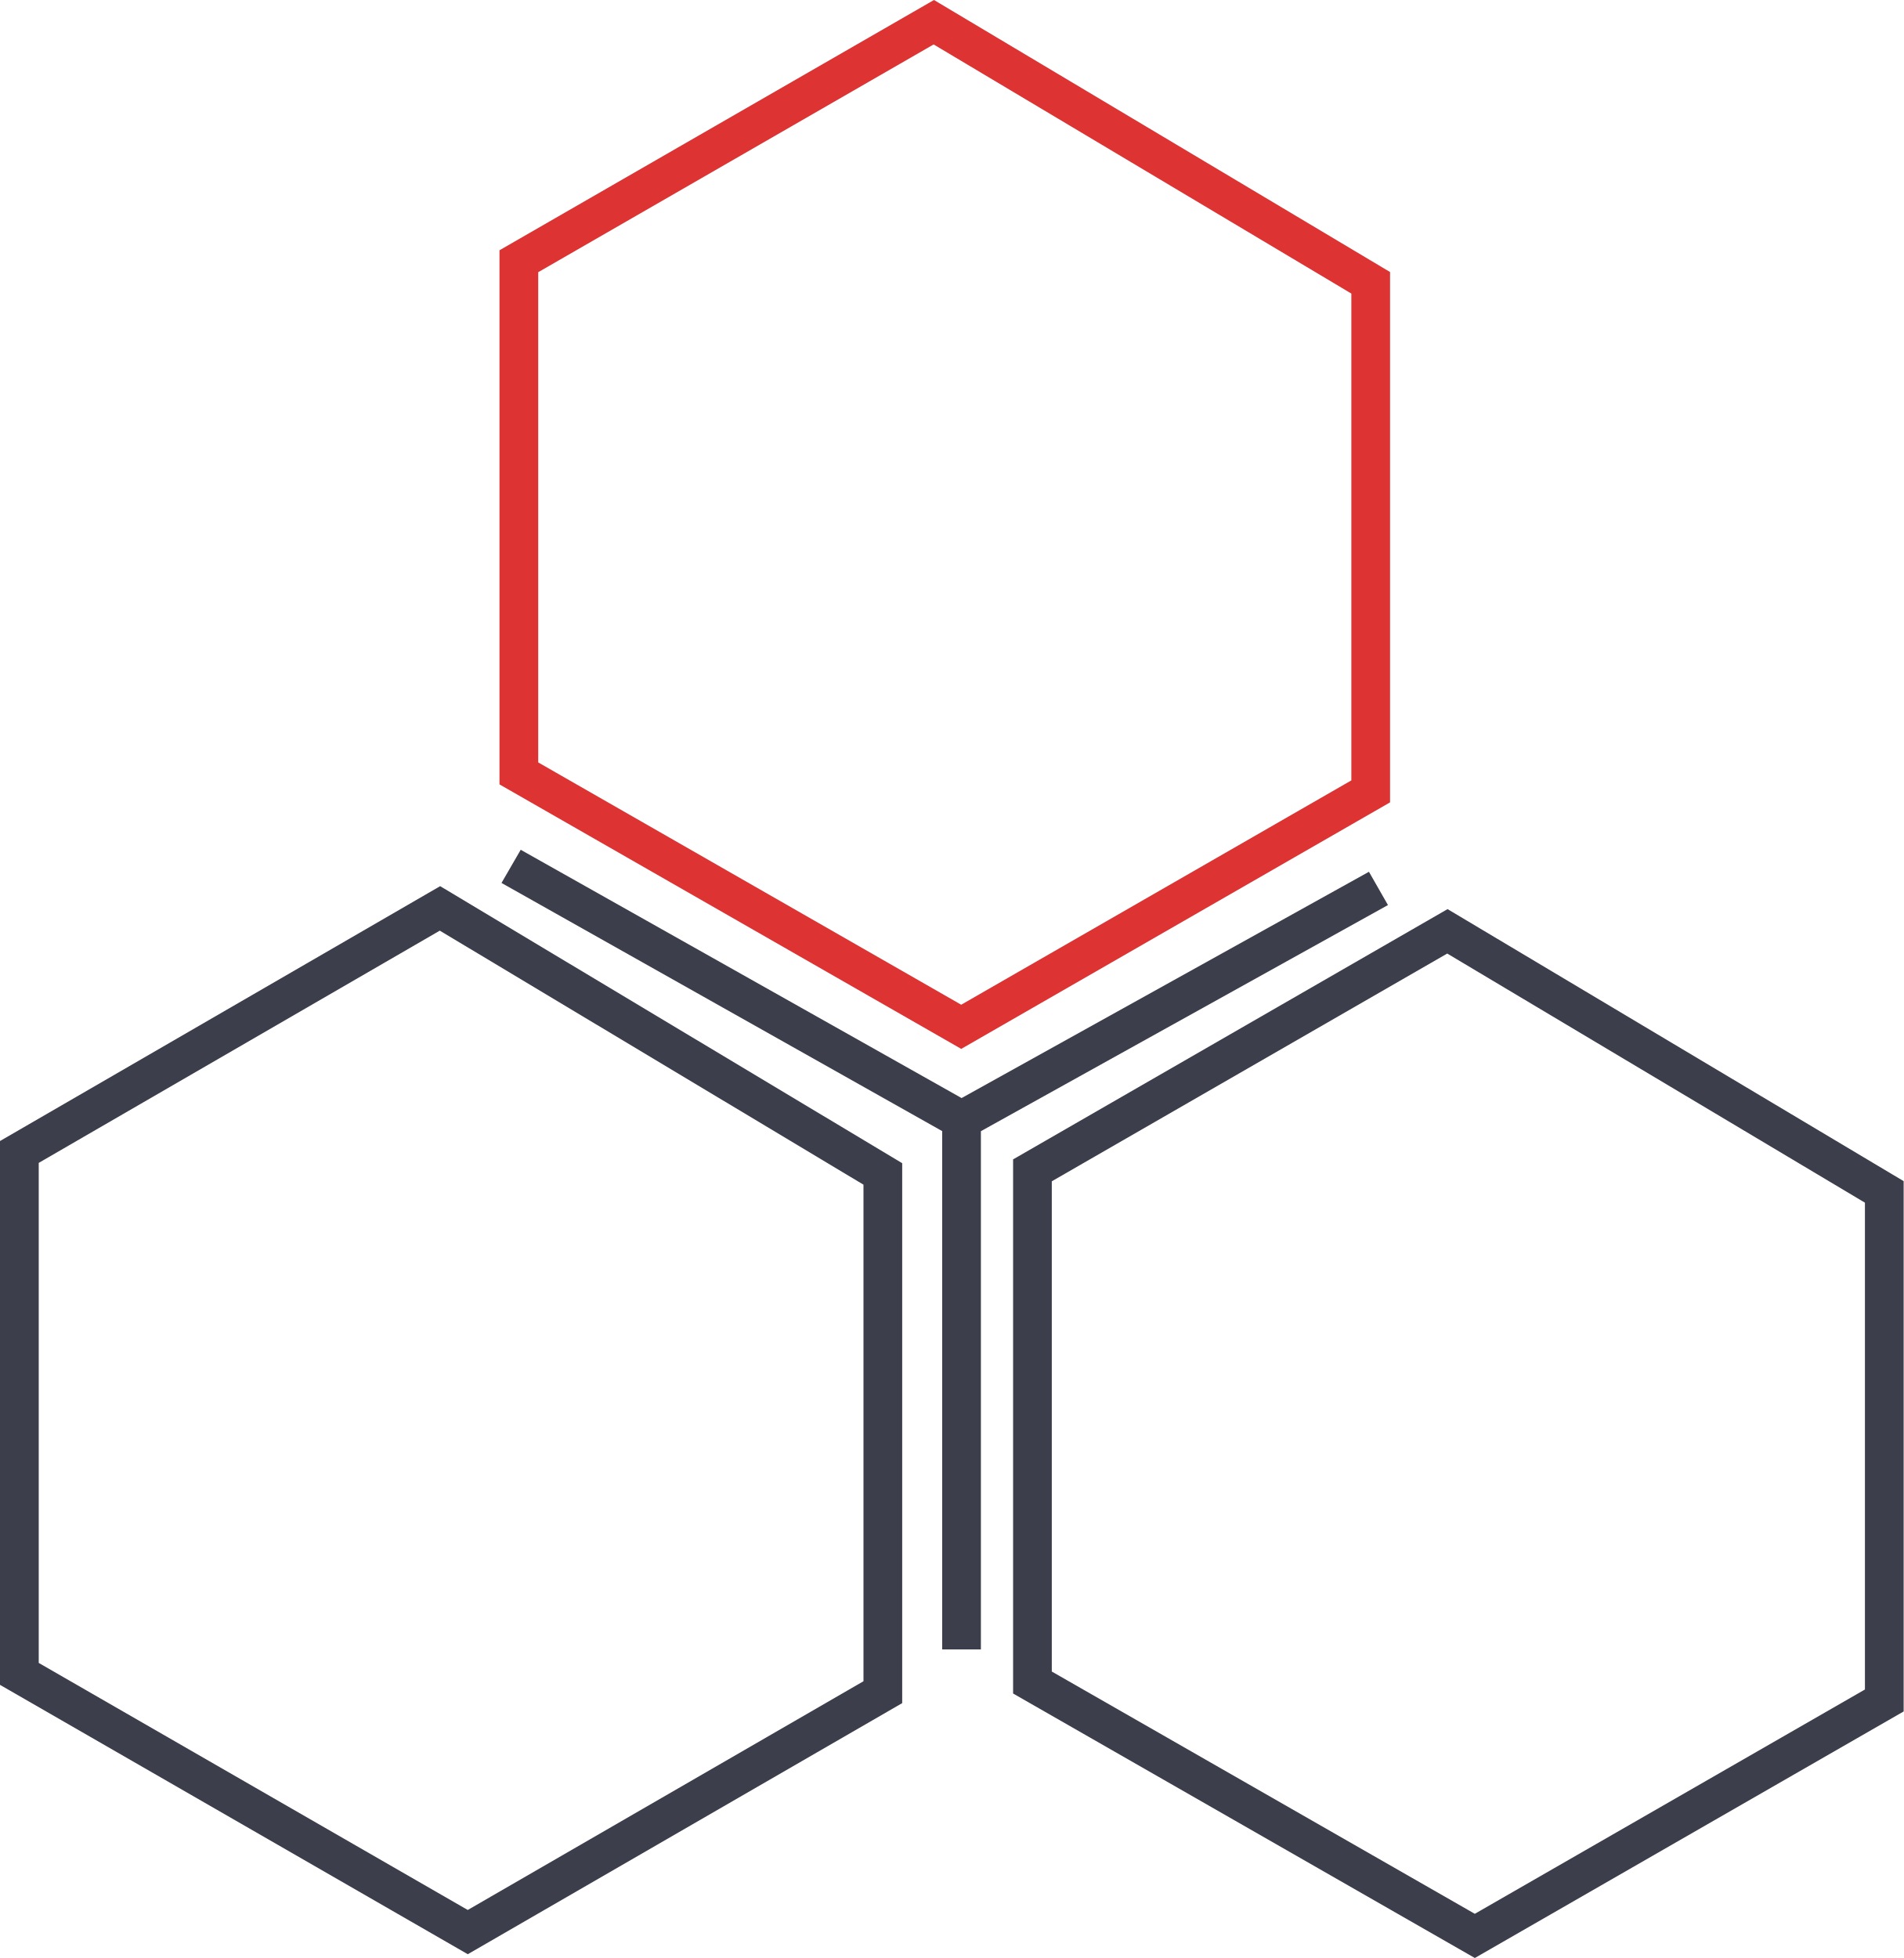
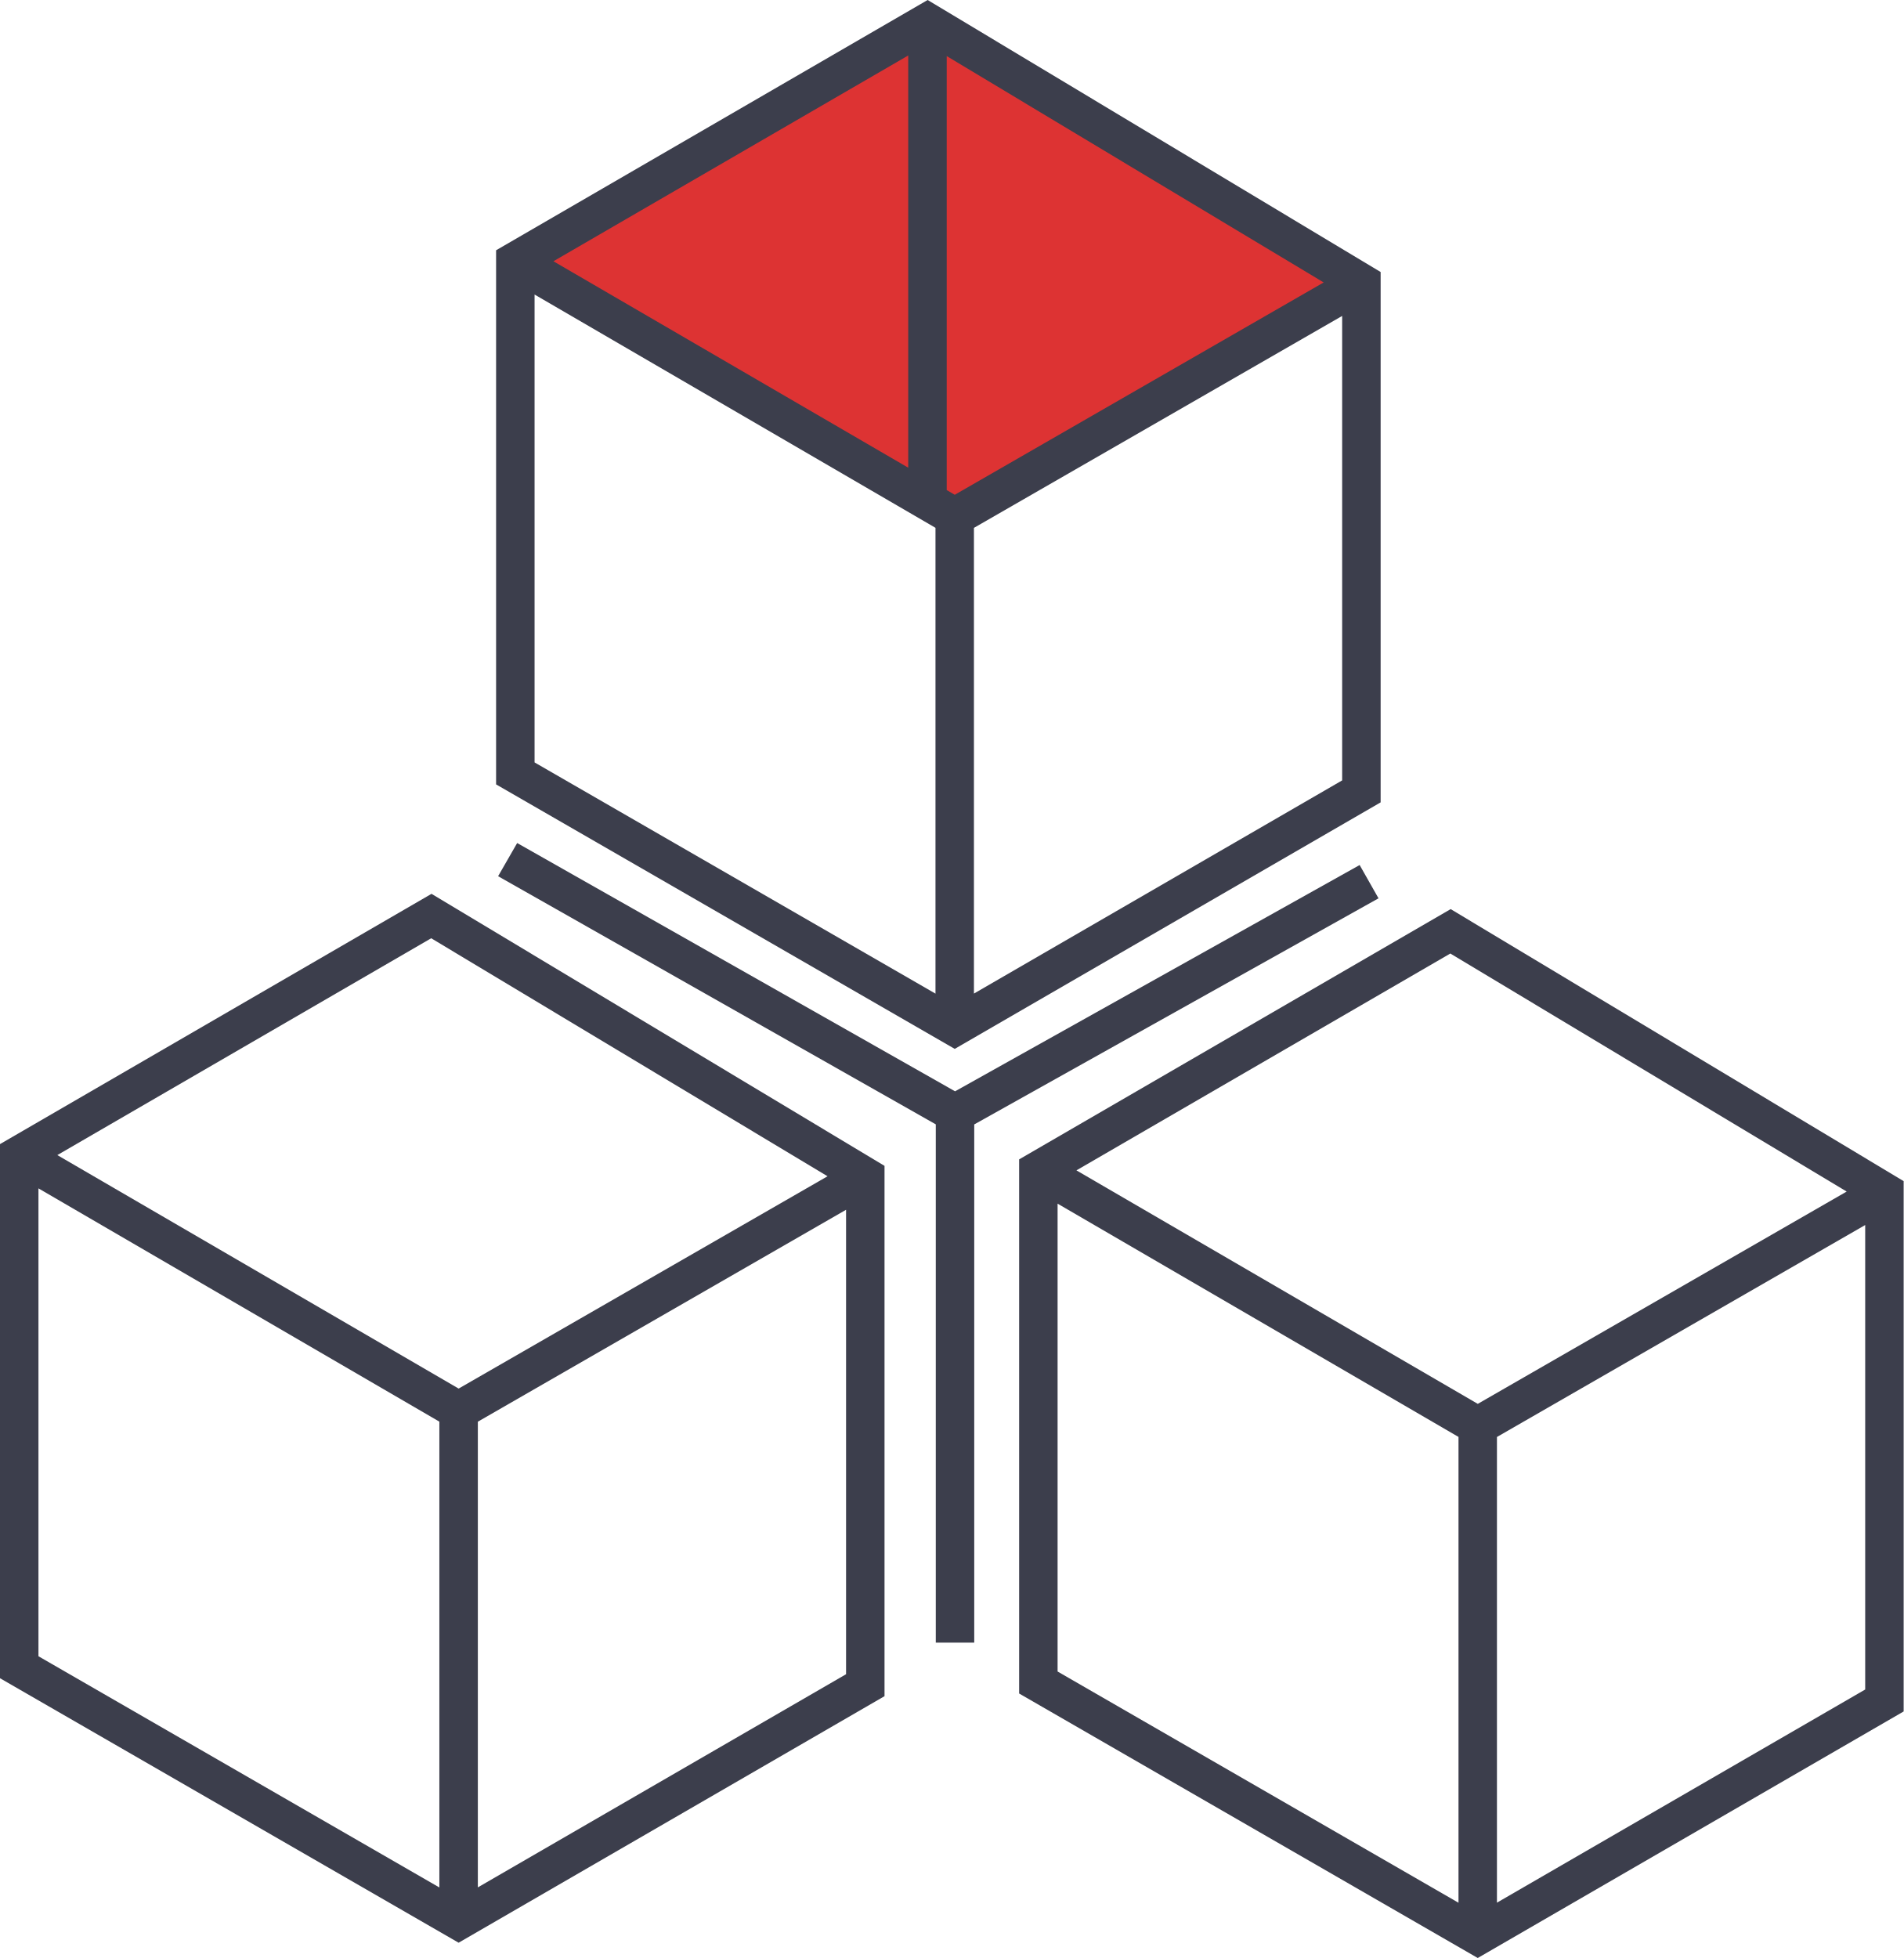
<svg xmlns="http://www.w3.org/2000/svg" width="70" height="72" viewBox="0 0 70 72" fill="none">
-   <path fill-rule="evenodd" clip-rule="evenodd" d="M33.175 42.773L16.185 32.586L0 41.958V61.956L17.201 71.861L33.175 62.628V42.773ZM1.424 61.149V42.762L16.172 34.222L31.751 43.563V61.823L17.2 70.234L1.424 61.149ZM70 43.433L53.229 33.43L37.253 42.633V62.274L54.232 72L70 62.934V43.433ZM38.676 61.466V43.439L53.217 35.064L68.576 44.225V62.127L54.231 70.375L38.676 61.466Z" fill="#3C3E4C" />
-   <path fill-rule="evenodd" clip-rule="evenodd" d="M34.344 0L51.114 10.003V29.505L35.346 38.57L18.367 28.844V9.203L34.344 0ZM19.791 10.009V28.036L35.345 36.946L49.691 28.697V10.795L34.331 1.634L19.791 10.009Z" fill="#DD3333" />
-   <path fill-rule="evenodd" clip-rule="evenodd" d="M35.359 40.378L50.338 32.057L51.037 33.281L36.069 41.596V60.652H34.645V41.593L18.441 32.468L19.147 31.248L35.359 40.378Z" fill="#3C3E4C" />
+   <path d="M19.162 9.551L33.94 1.193L49.849 10.393L35.071 18.891L19.162 9.551Z" fill="#DD3333" />
+   <path fill-rule="evenodd" clip-rule="evenodd" d="M34.111 0L50.768 10.003V29.505L35.107 38.57L18.242 28.844V9.203L34.111 0ZM19.657 10.831V28.036L34.399 36.538V19.409L19.657 10.831ZM35.813 19.411V36.536L49.353 28.697V11.618L35.813 19.411ZM48.673 10.386L35.108 18.194L34.812 18.021V2.062L48.673 10.386ZM33.397 2.04V17.198L20.35 9.607L33.397 2.04ZM32.525 42.871L15.868 32.868L0 42.071V61.712L16.864 71.438L32.525 62.372V42.871ZM1.414 60.904V43.699L16.156 52.277V69.406L1.414 60.904ZM17.571 69.403V52.279L31.111 44.486V61.565L17.571 69.403ZM16.865 51.061L30.43 43.254L15.856 34.502L2.108 42.475L16.865 51.061ZM70 43.433L53.343 33.43L37.475 42.633V62.274L54.339 72L70 62.934V43.433ZM38.889 61.465V44.261L53.631 52.839V69.968L38.889 61.465ZM55.045 69.965V52.841L68.586 45.047V62.127L55.045 69.965ZM54.34 51.623L67.905 43.816L53.331 35.063L39.582 43.037L54.34 51.623ZM49.996 31.809L35.119 40.13L19.017 31L18.316 32.22L34.41 41.345V60.404H35.824V41.348L50.69 33.033L49.996 31.809Z" fill="#3C3E4C" />
</svg>
